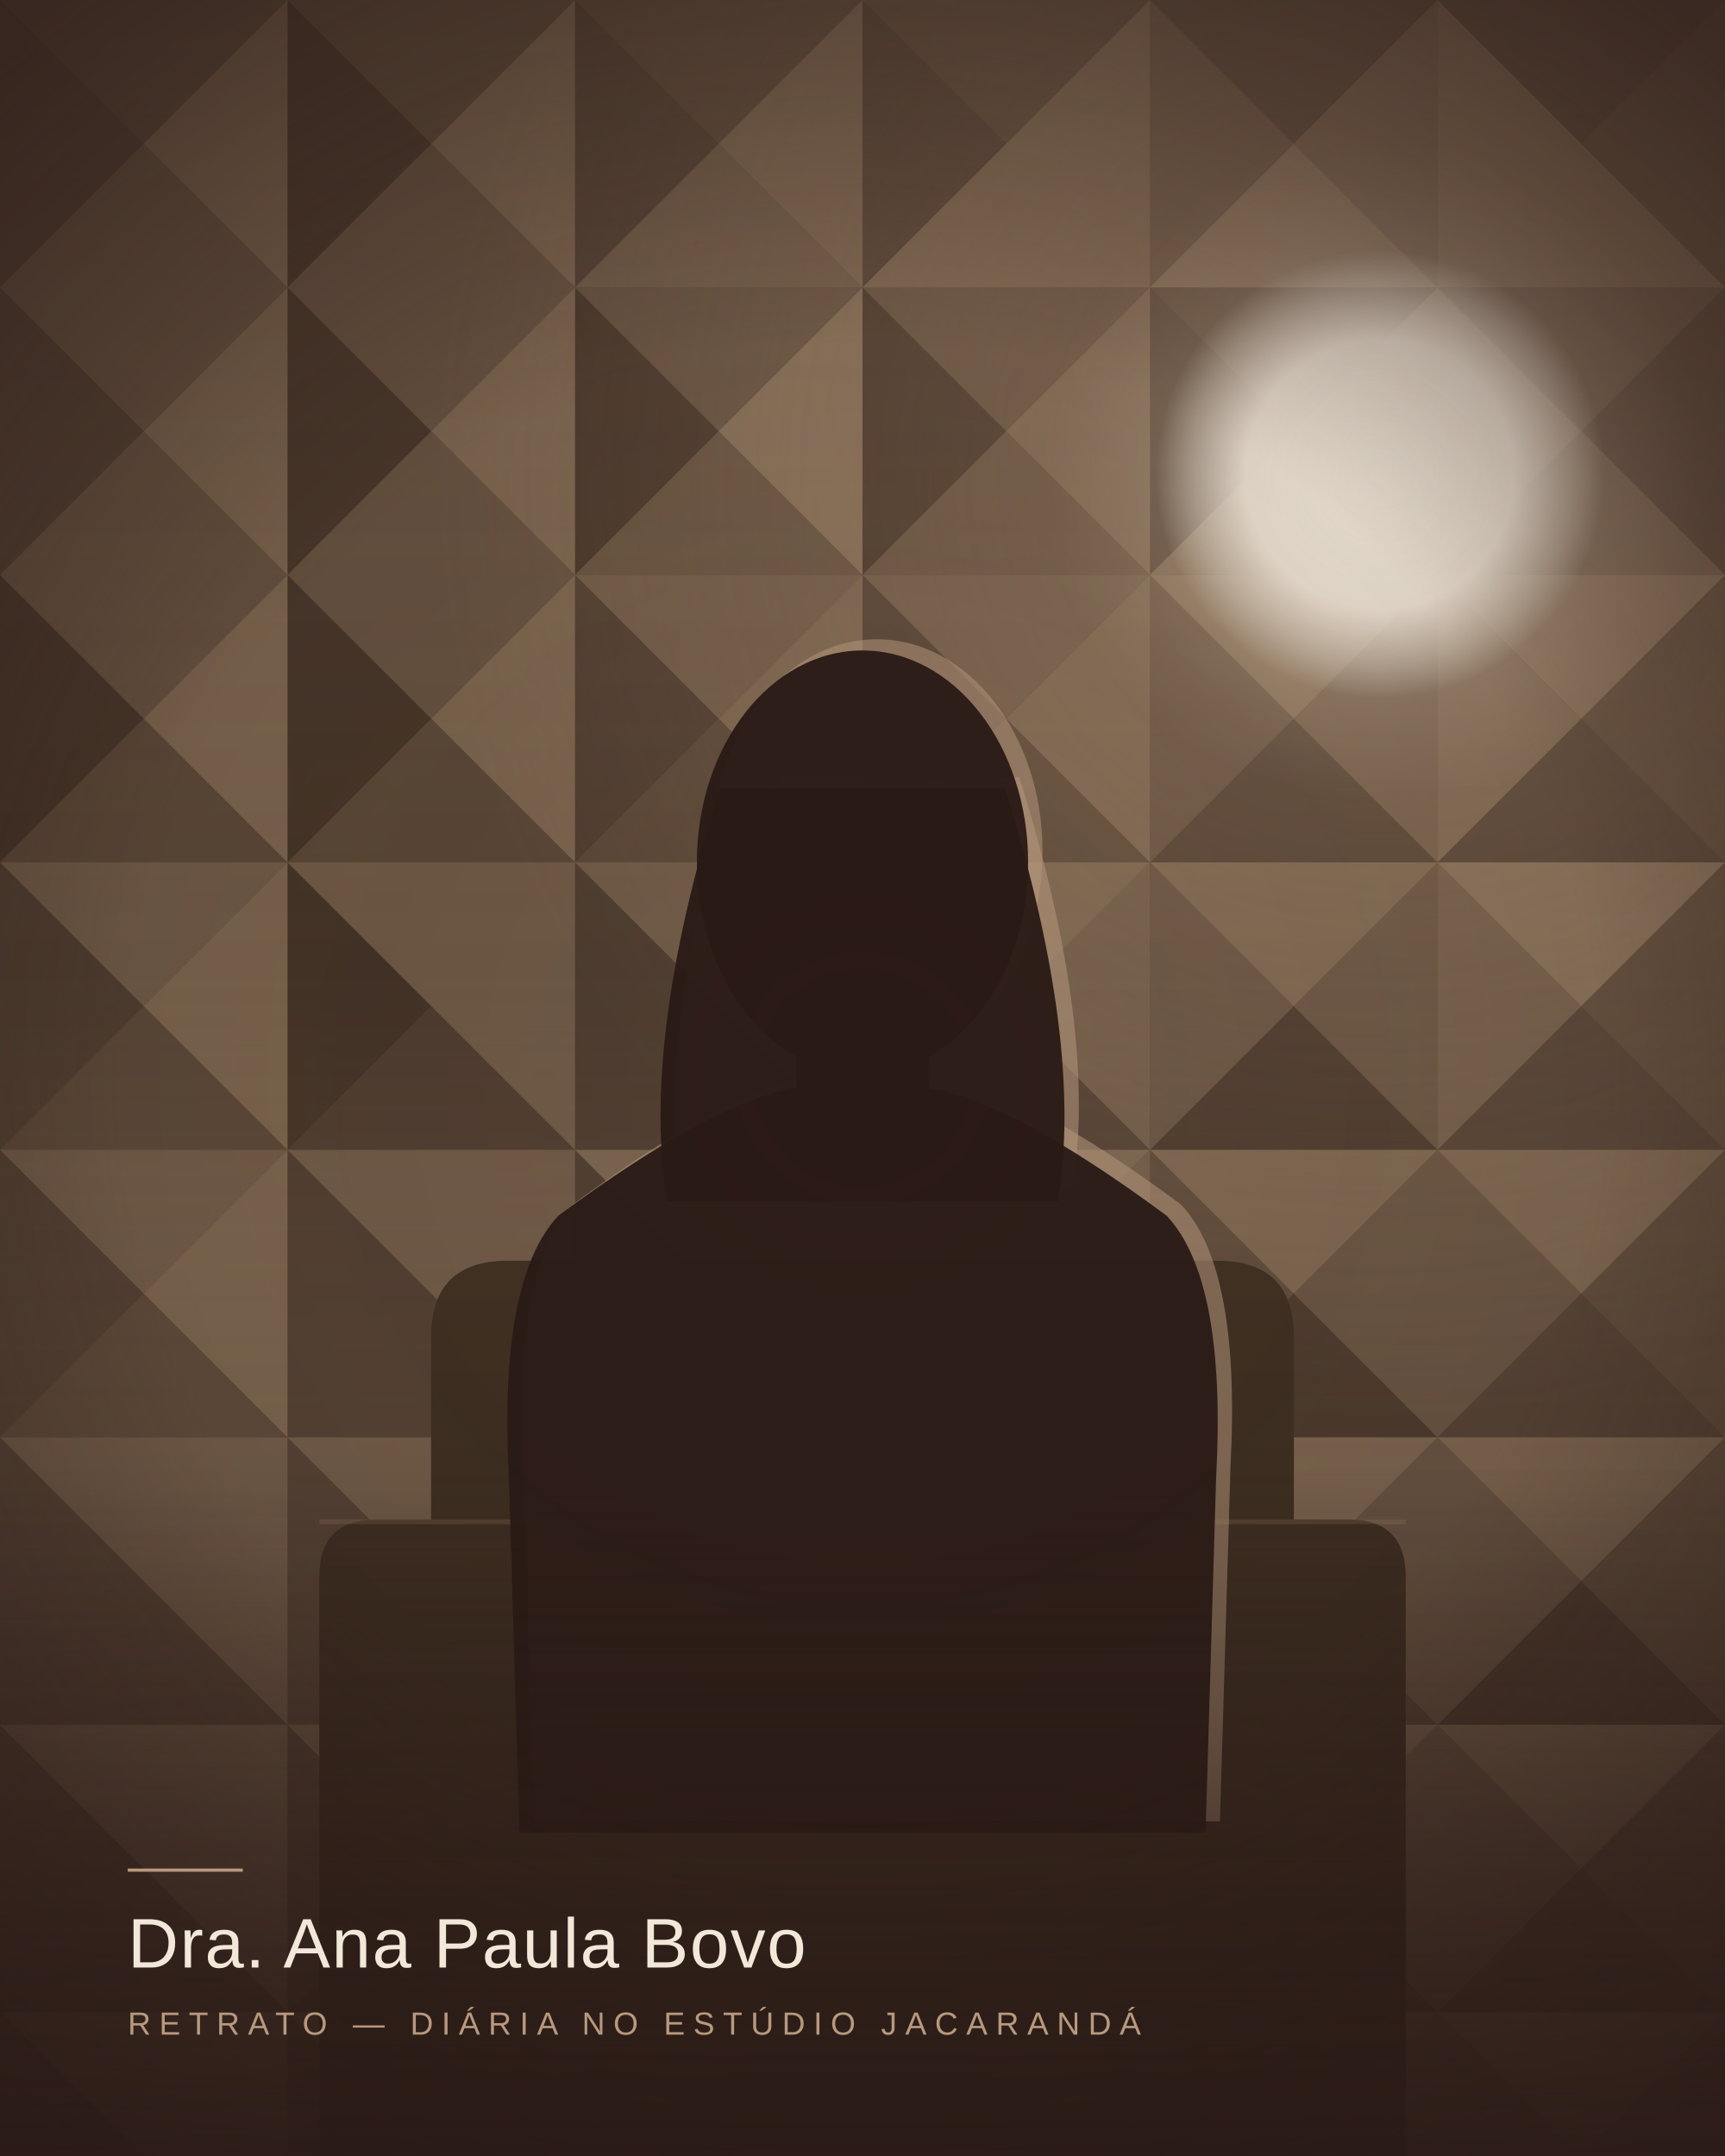
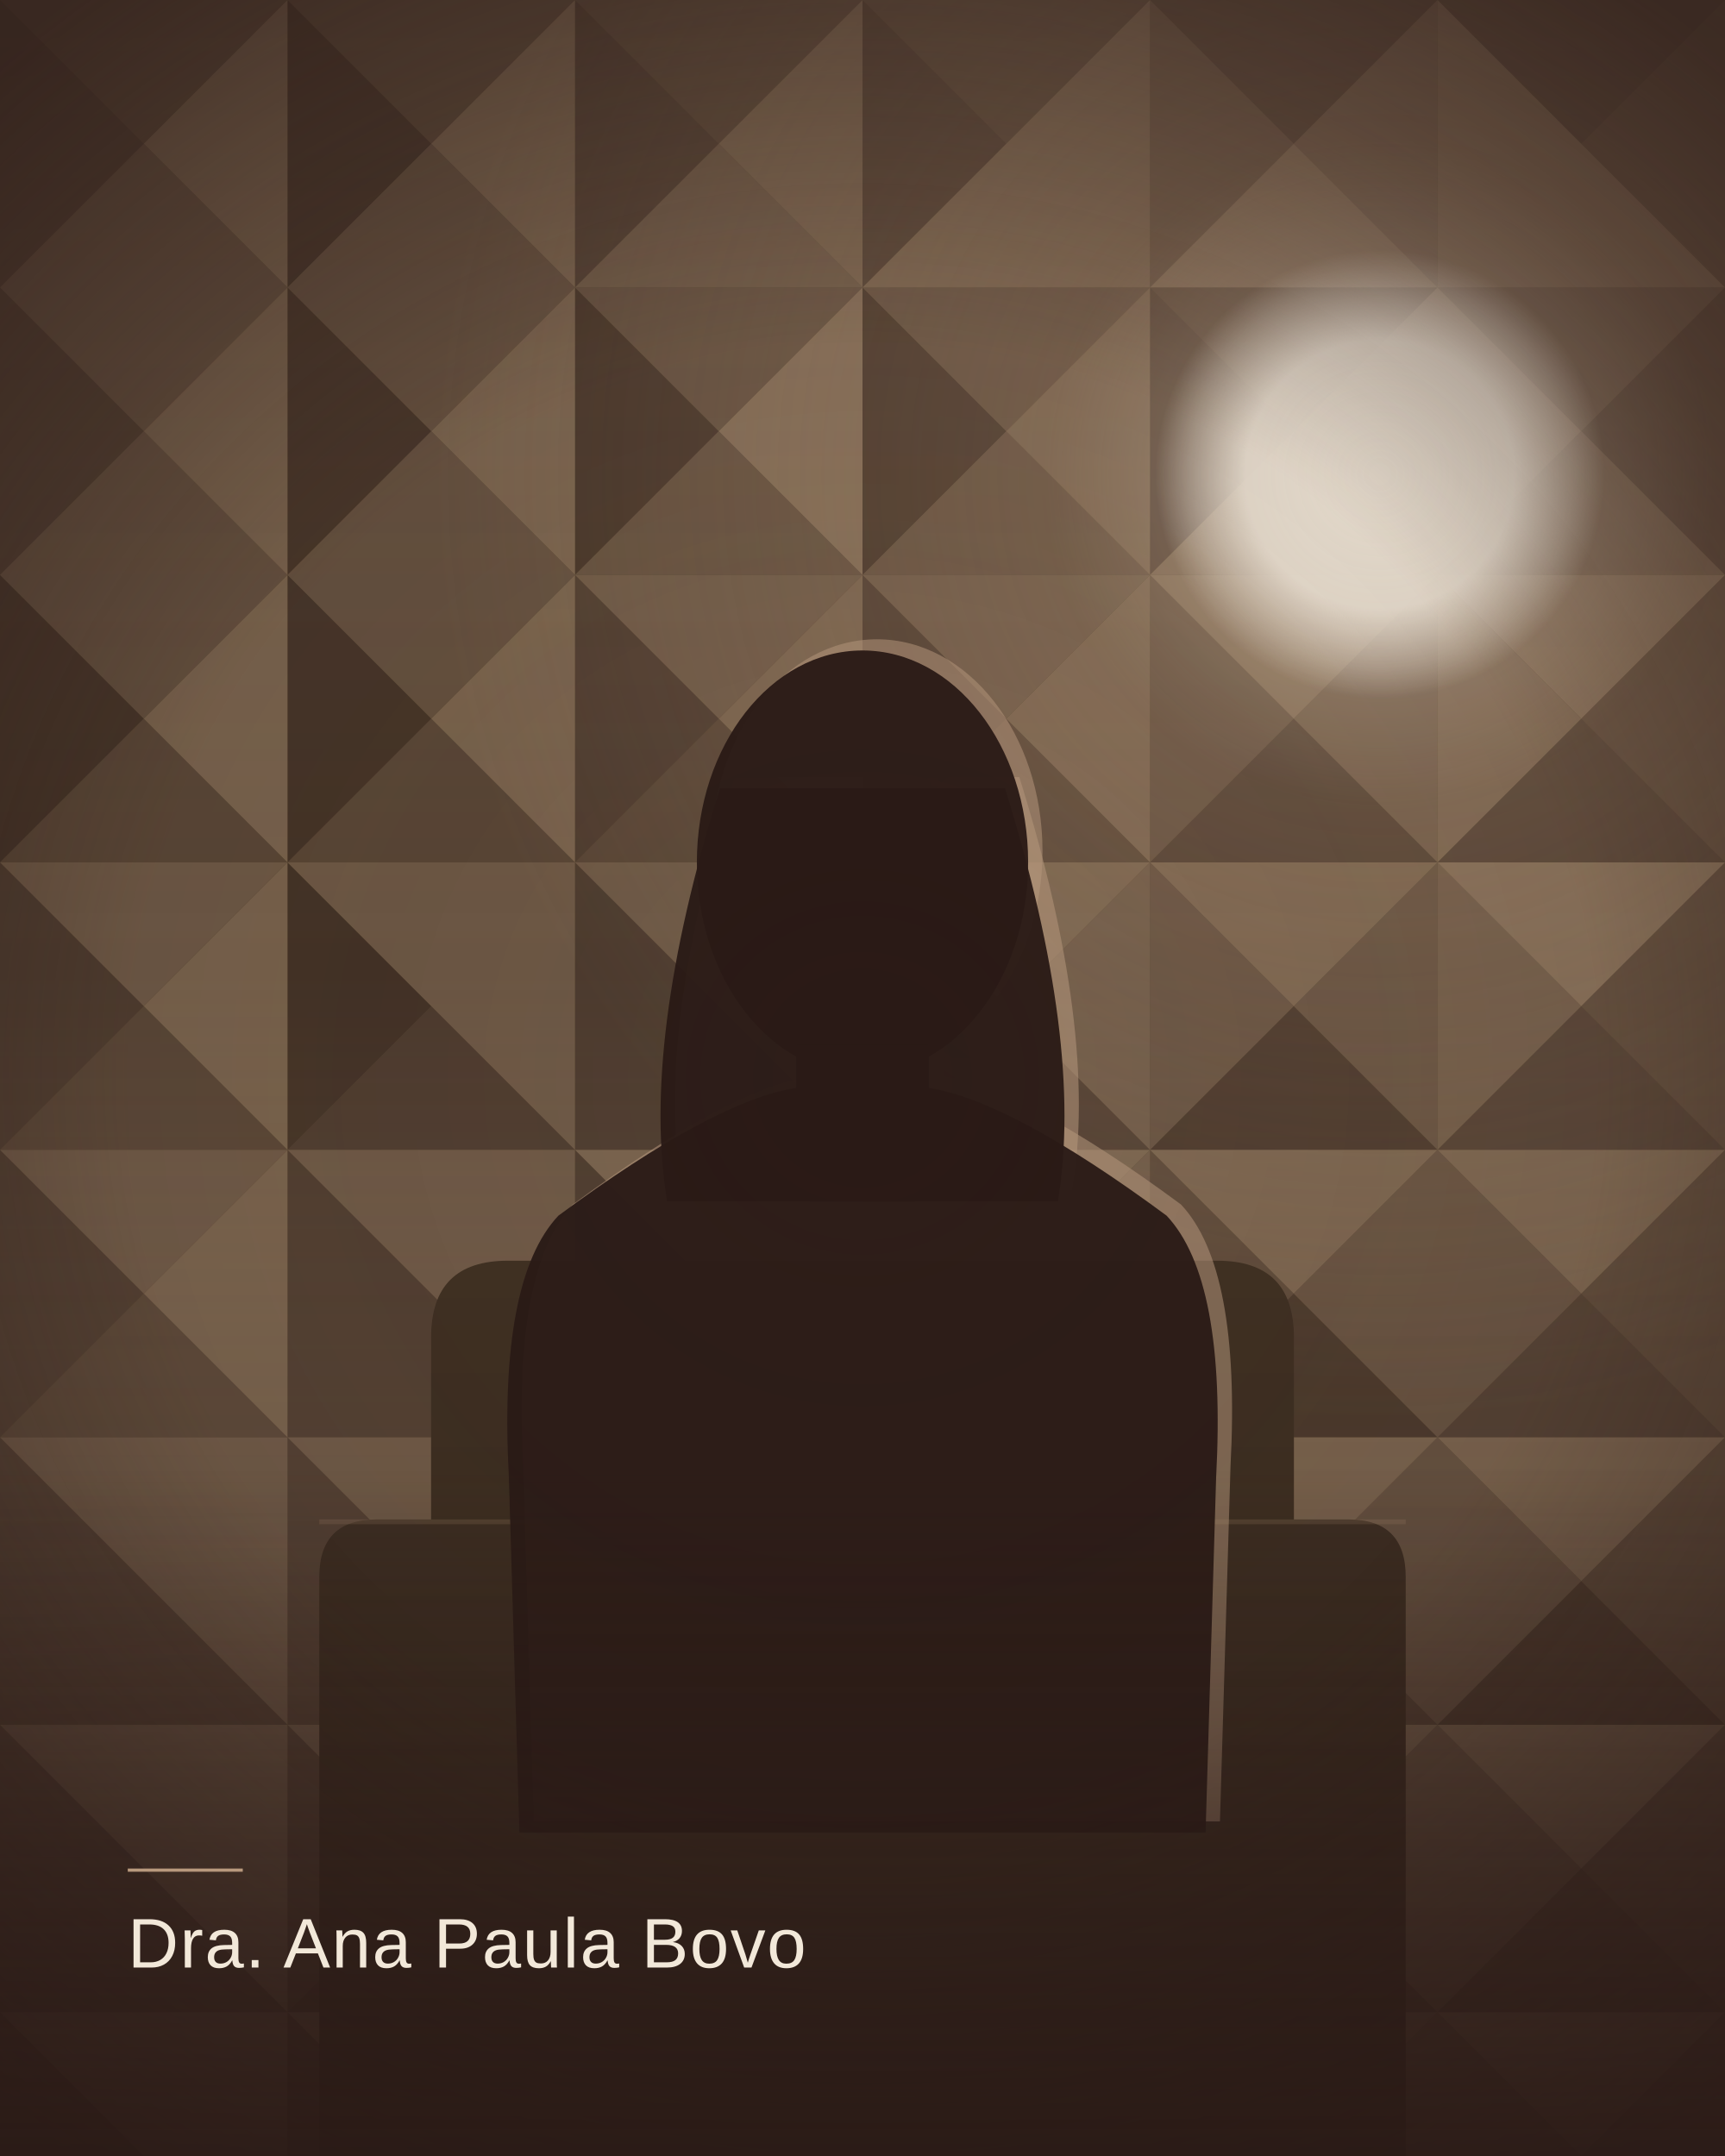
<svg xmlns="http://www.w3.org/2000/svg" viewBox="0 0 1080 1350" width="1080" height="1350" role="img" aria-labelledby="ph-retrato-ana-paula-45-t">
  <defs>
    <radialGradient id="ph-retrato-ana-paula-45-glow" gradientUnits="userSpaceOnUse" cx="864" cy="297" r="594">
      <stop offset="0" stop-color="#F2E8D9" stop-opacity="0.55" />
      <stop offset="0.35" stop-color="#B8997D" stop-opacity="0.22" />
      <stop offset="1" stop-color="#B8997D" stop-opacity="0" />
    </radialGradient>
    <radialGradient id="ph-retrato-ana-paula-45-lamp" gradientUnits="userSpaceOnUse" cx="864" cy="297" r="140.4">
      <stop offset="0" stop-color="#F2E8D9" stop-opacity="1" />
      <stop offset="0.6" stop-color="#F2E8D9" stop-opacity="0.92" />
      <stop offset="0.86" stop-color="#F2E8D9" stop-opacity="0.35" />
      <stop offset="1" stop-color="#F2E8D9" stop-opacity="0" />
    </radialGradient>
    <radialGradient id="ph-retrato-ana-paula-45-vig" gradientUnits="userSpaceOnUse" cx="540" cy="675" r="837">
      <stop offset="0" stop-color="#2A1A16" stop-opacity="0" />
      <stop offset="0.55" stop-color="#2A1A16" stop-opacity="0.08" />
      <stop offset="1" stop-color="#2A1A16" stop-opacity="0.72" />
    </radialGradient>
    <linearGradient id="ph-retrato-ana-paula-45-warm" gradientUnits="userSpaceOnUse" x1="0" y1="0" x2="0" y2="1350">
      <stop offset="0" stop-color="#B8997D" stop-opacity="0.1" />
      <stop offset="0.45" stop-color="#B8997D" stop-opacity="0" />
      <stop offset="1" stop-color="#2A1A16" stop-opacity="0.35" />
    </linearGradient>
    <linearGradient id="ph-retrato-ana-paula-45-foot" gradientUnits="userSpaceOnUse" x1="0" y1="918" x2="0" y2="1350">
      <stop offset="0" stop-color="#2A1A16" stop-opacity="0" />
      <stop offset="1" stop-color="#2A1A16" stop-opacity="0.78" />
    </linearGradient>
    <linearGradient id="ph-retrato-ana-paula-45-chair" gradientUnits="userSpaceOnUse" x1="0" y1="789.4" x2="0" y2="1350">
      <stop offset="0" stop-color="#403123" stop-opacity="1" />
      <stop offset="1" stop-color="#34251C" stop-opacity="1" />
    </linearGradient>
  </defs>
  <rect width="1080" height="1350" fill="#4A3B26" />
  <path fill="#433226" d="M180 180L180 0L270 90ZM180 360L180 180L270 270ZM360 360L360 180L450 270ZM540 360L540 180L630 270ZM0 540L0 360L90 450ZM180 540L180 360L270 450ZM180 720L180 540L270 630ZM900 720L720 720L810 630ZM900 900L720 900L810 810ZM540 1080L360 1080L450 990ZM1080 1080L900 1080L990 990ZM360 1260L180 1260L270 1170ZM720 1260L540 1260L630 1170ZM360 1440L180 1440L270 1350ZM900 1440L720 1440L810 1350Z" />
  <path fill="#4D3B2E" d="M0 180L0 0L90 90ZM360 180L360 0L450 90ZM540 180L540 0L630 90ZM720 0L900 0L810 90ZM900 0L1080 0L990 90ZM0 360L0 180L90 270ZM720 360L720 180L810 270ZM1080 180L1080 360L990 270ZM360 540L360 360L450 450ZM540 540L540 360L630 450ZM900 540L720 540L810 450ZM1080 540L900 540L990 450ZM0 720L0 540L90 630ZM360 720L180 720L270 630ZM540 720L360 720L450 630ZM360 720L360 540L450 630ZM720 720L540 720L630 630ZM540 720L540 540L630 630ZM1080 720L900 720L990 630ZM0 900L0 720L90 810ZM360 900L180 900L270 810ZM180 900L180 720L270 810ZM540 900L360 900L450 810ZM360 900L360 720L450 810ZM720 900L540 900L630 810ZM1080 900L900 900L990 810ZM180 1080L0 1080L90 990ZM0 1080L0 900L90 990ZM360 1080L180 1080L270 990ZM180 1080L180 900L270 990ZM360 1080L360 900L450 990ZM720 1080L540 1080L630 990ZM900 1080L720 1080L810 990ZM180 1260L0 1260L90 1170ZM0 1260L0 1080L90 1170ZM180 1260L180 1080L270 1170ZM540 1260L360 1260L450 1170ZM900 1260L720 1260L810 1170ZM1080 1260L900 1260L990 1170ZM180 1440L0 1440L90 1350ZM0 1440L0 1260L90 1350ZM180 1440L180 1260L270 1350ZM540 1440L360 1440L450 1350ZM720 1440L540 1440L630 1350ZM1080 1440L900 1440L990 1350Z" />
  <path fill="#584535" d="M0 0L180 0L90 90ZM180 0L360 0L270 90ZM360 0L540 0L450 90ZM540 0L720 0L630 90ZM1080 0L1080 180L990 90ZM720 180L900 180L810 270ZM180 540L0 540L90 450ZM360 540L180 540L270 450ZM540 540L360 540L450 450ZM720 540L540 540L630 450ZM1080 360L1080 540L990 450ZM180 720L0 720L90 630ZM1080 540L1080 720L990 630ZM180 900L0 900L90 810ZM540 900L540 720L630 810ZM720 900L720 720L810 810ZM1080 720L1080 900L990 810ZM540 1080L540 900L630 990ZM1080 900L1080 1080L990 990ZM360 1260L360 1080L450 1170ZM540 1260L540 1080L630 1170ZM1080 1080L1080 1260L990 1170ZM360 1440L360 1260L450 1350ZM540 1440L540 1260L630 1350ZM720 1440L720 1260L810 1350Z" />
  <path fill="#624E3D" d="M180 180L0 180L90 90ZM360 180L180 180L270 90ZM720 180L720 0L810 90ZM0 180L180 180L90 270ZM180 360L0 360L90 270ZM180 180L360 180L270 270ZM360 360L180 360L270 270ZM360 180L540 180L450 270ZM540 360L360 360L450 270ZM540 180L720 180L630 270ZM720 360L540 360L630 270ZM900 180L1080 180L990 270ZM0 360L180 360L90 450ZM180 360L360 360L270 450ZM720 540L720 360L810 450ZM900 540L900 720L810 630ZM720 720L720 540L810 630ZM900 720L900 900L810 810ZM900 900L900 720L990 810ZM540 900L540 1080L450 990ZM900 900L900 1080L810 990ZM720 1080L720 900L810 990ZM900 1080L900 900L990 990ZM360 1080L360 1260L270 1170ZM540 1080L540 1260L450 1170ZM720 1080L720 1260L630 1170ZM900 1080L900 1260L810 1170ZM720 1260L720 1080L810 1170ZM900 1260L900 1080L990 1170ZM360 1260L360 1440L270 1350ZM540 1260L540 1440L450 1350ZM720 1260L720 1440L630 1350ZM900 1260L900 1440L810 1350ZM1080 1260L1080 1440L990 1350ZM900 1440L900 1260L990 1350Z" />
  <path fill="#6D5845" d="M540 180L360 180L450 90ZM900 0L900 180L810 90ZM1080 360L900 360L990 270ZM360 360L540 360L450 450ZM540 360L720 360L630 450ZM900 360L900 540L810 450ZM0 540L180 540L90 630ZM180 540L360 540L270 630ZM360 540L360 720L270 630ZM360 540L540 540L450 630ZM540 540L540 720L450 630ZM720 540L720 720L630 630ZM900 720L900 540L990 630ZM0 720L180 720L90 810ZM180 720L360 720L270 810ZM360 720L360 900L270 810ZM540 720L540 900L450 810ZM720 720L720 900L630 810ZM0 900L180 900L90 990ZM180 900L180 1080L90 990ZM180 900L360 900L270 990ZM360 900L360 1080L270 990ZM360 900L540 900L450 990ZM720 900L720 1080L630 990ZM0 1080L180 1080L90 1170ZM180 1080L180 1260L90 1170ZM180 1080L360 1080L270 1170ZM360 1080L540 1080L450 1170ZM540 1080L720 1080L630 1170ZM0 1260L180 1260L90 1350ZM180 1260L180 1440L90 1350ZM180 1260L360 1260L270 1350ZM360 1260L540 1260L450 1350ZM720 1260L900 1260L810 1350Z" />
  <path fill="#78624C" d="M180 0L180 180L90 90ZM360 0L360 180L270 90ZM540 0L540 180L450 90ZM720 0L720 180L630 90ZM720 180L540 180L630 90ZM1080 180L900 180L990 90ZM900 180L900 0L990 90ZM180 180L180 360L90 270ZM360 180L360 360L270 270ZM720 180L720 360L630 270ZM900 360L720 360L810 270ZM180 360L180 540L90 450ZM360 360L360 540L270 450ZM540 360L540 540L450 450ZM720 360L720 540L630 450ZM900 540L900 360L990 450ZM180 540L180 720L90 630ZM540 540L720 540L630 630ZM720 540L900 540L810 630ZM180 720L180 900L90 810ZM360 720L540 720L450 810ZM540 720L720 720L630 810ZM720 720L900 720L810 810ZM900 720L1080 720L990 810ZM540 900L720 900L630 990ZM720 900L900 900L810 990ZM900 900L1080 900L990 990ZM720 1080L900 1080L810 1170ZM900 1080L1080 1080L990 1170ZM540 1260L720 1260L630 1350ZM900 1260L1080 1260L990 1350Z" />
  <path fill="#826B54" d="M900 180L720 180L810 90ZM540 180L540 360L450 270ZM900 180L900 360L810 270ZM900 360L900 180L990 270ZM720 360L900 360L810 450ZM900 360L1080 360L990 450ZM900 540L1080 540L990 630Z" />
  <rect width="1080" height="1350" fill="url(#ph-retrato-ana-paula-45-warm)" />
  <rect width="1080" height="1350" fill="url(#ph-retrato-ana-paula-45-glow)" />
  <circle cx="864" cy="297" r="140.4" fill="url(#ph-retrato-ana-paula-45-lamp)" />
  <path fill="url(#ph-retrato-ana-paula-45-chair)" d="M199.9 1350V987.4Q199.9 951.4 235.9 951.4H269.9V837.4Q269.9 789.4 317.9 789.4H762.1Q810.1 789.4 810.1 837.4V951.4H844.1Q880.1 951.4 880.1 987.4V1350Z" />
  <rect x="199.9" y="951.4" width="680.2" height="3" fill="#B8997D" fill-opacity=".18" />
  <g fill="#B8997D" fill-opacity=".55" transform="translate(9 -7)">
    <path d="M436.3 540A103.7 132.7 0 1 1 643.7 540A103.7 132.7 0 1 1 436.3 540Z" />
    <path d="M450.8 493.6Q401.1 652.8 417.7 752.3H662.3Q678.9 652.8 629.2 493.6Z" />
    <path d="M498.5 654.1H581.5V681.2Q633 689.2 730.4 761.2Q768 801.2 761.4 925.2L754.8 1147.5H325.2L318.6 925.2Q312 801.2 349.6 761.2Q447 689.2 498.5 681.2Z" />
  </g>
  <g fill="#2A1A16" fill-opacity=".96">
    <path d="M436.3 540A103.7 132.7 0 1 1 643.7 540A103.7 132.7 0 1 1 436.3 540Z" />
    <path d="M450.8 493.6Q401.1 652.8 417.7 752.3H662.3Q678.9 652.8 629.2 493.6Z" />
    <path d="M498.5 654.1H581.5V681.2Q633 689.2 730.4 761.2Q768 801.2 761.4 925.2L754.8 1147.5H325.2L318.6 925.2Q312 801.2 349.6 761.2Q447 689.2 498.5 681.2Z" />
  </g>
  <rect width="1080" height="1350" fill="url(#ph-retrato-ana-paula-45-vig)" />
  <rect width="1080" height="1350" fill="url(#ph-retrato-ana-paula-45-foot)" />
  <rect x="80" y="1170" width="72" height="2" fill="#B8997D" />
  <text x="80" y="1232" font-family="Jost, 'Semplicita Pro', 'Avenir Next', 'Helvetica Neue', Arial, sans-serif" font-size="44" font-weight="300" letter-spacing="0.9" fill="#F2E8D9" text-anchor="start">Dra. Ana Paula Bovo</text>
-   <text x="80" y="1274" font-family="Jost, 'Semplicita Pro', 'Avenir Next', 'Helvetica Neue', Arial, sans-serif" font-size="20" font-weight="400" letter-spacing="5.2" fill="#B8997D" text-anchor="start">RETRATO — DIÁRIA NO ESTÚDIO JACARANDÁ</text>
</svg>
